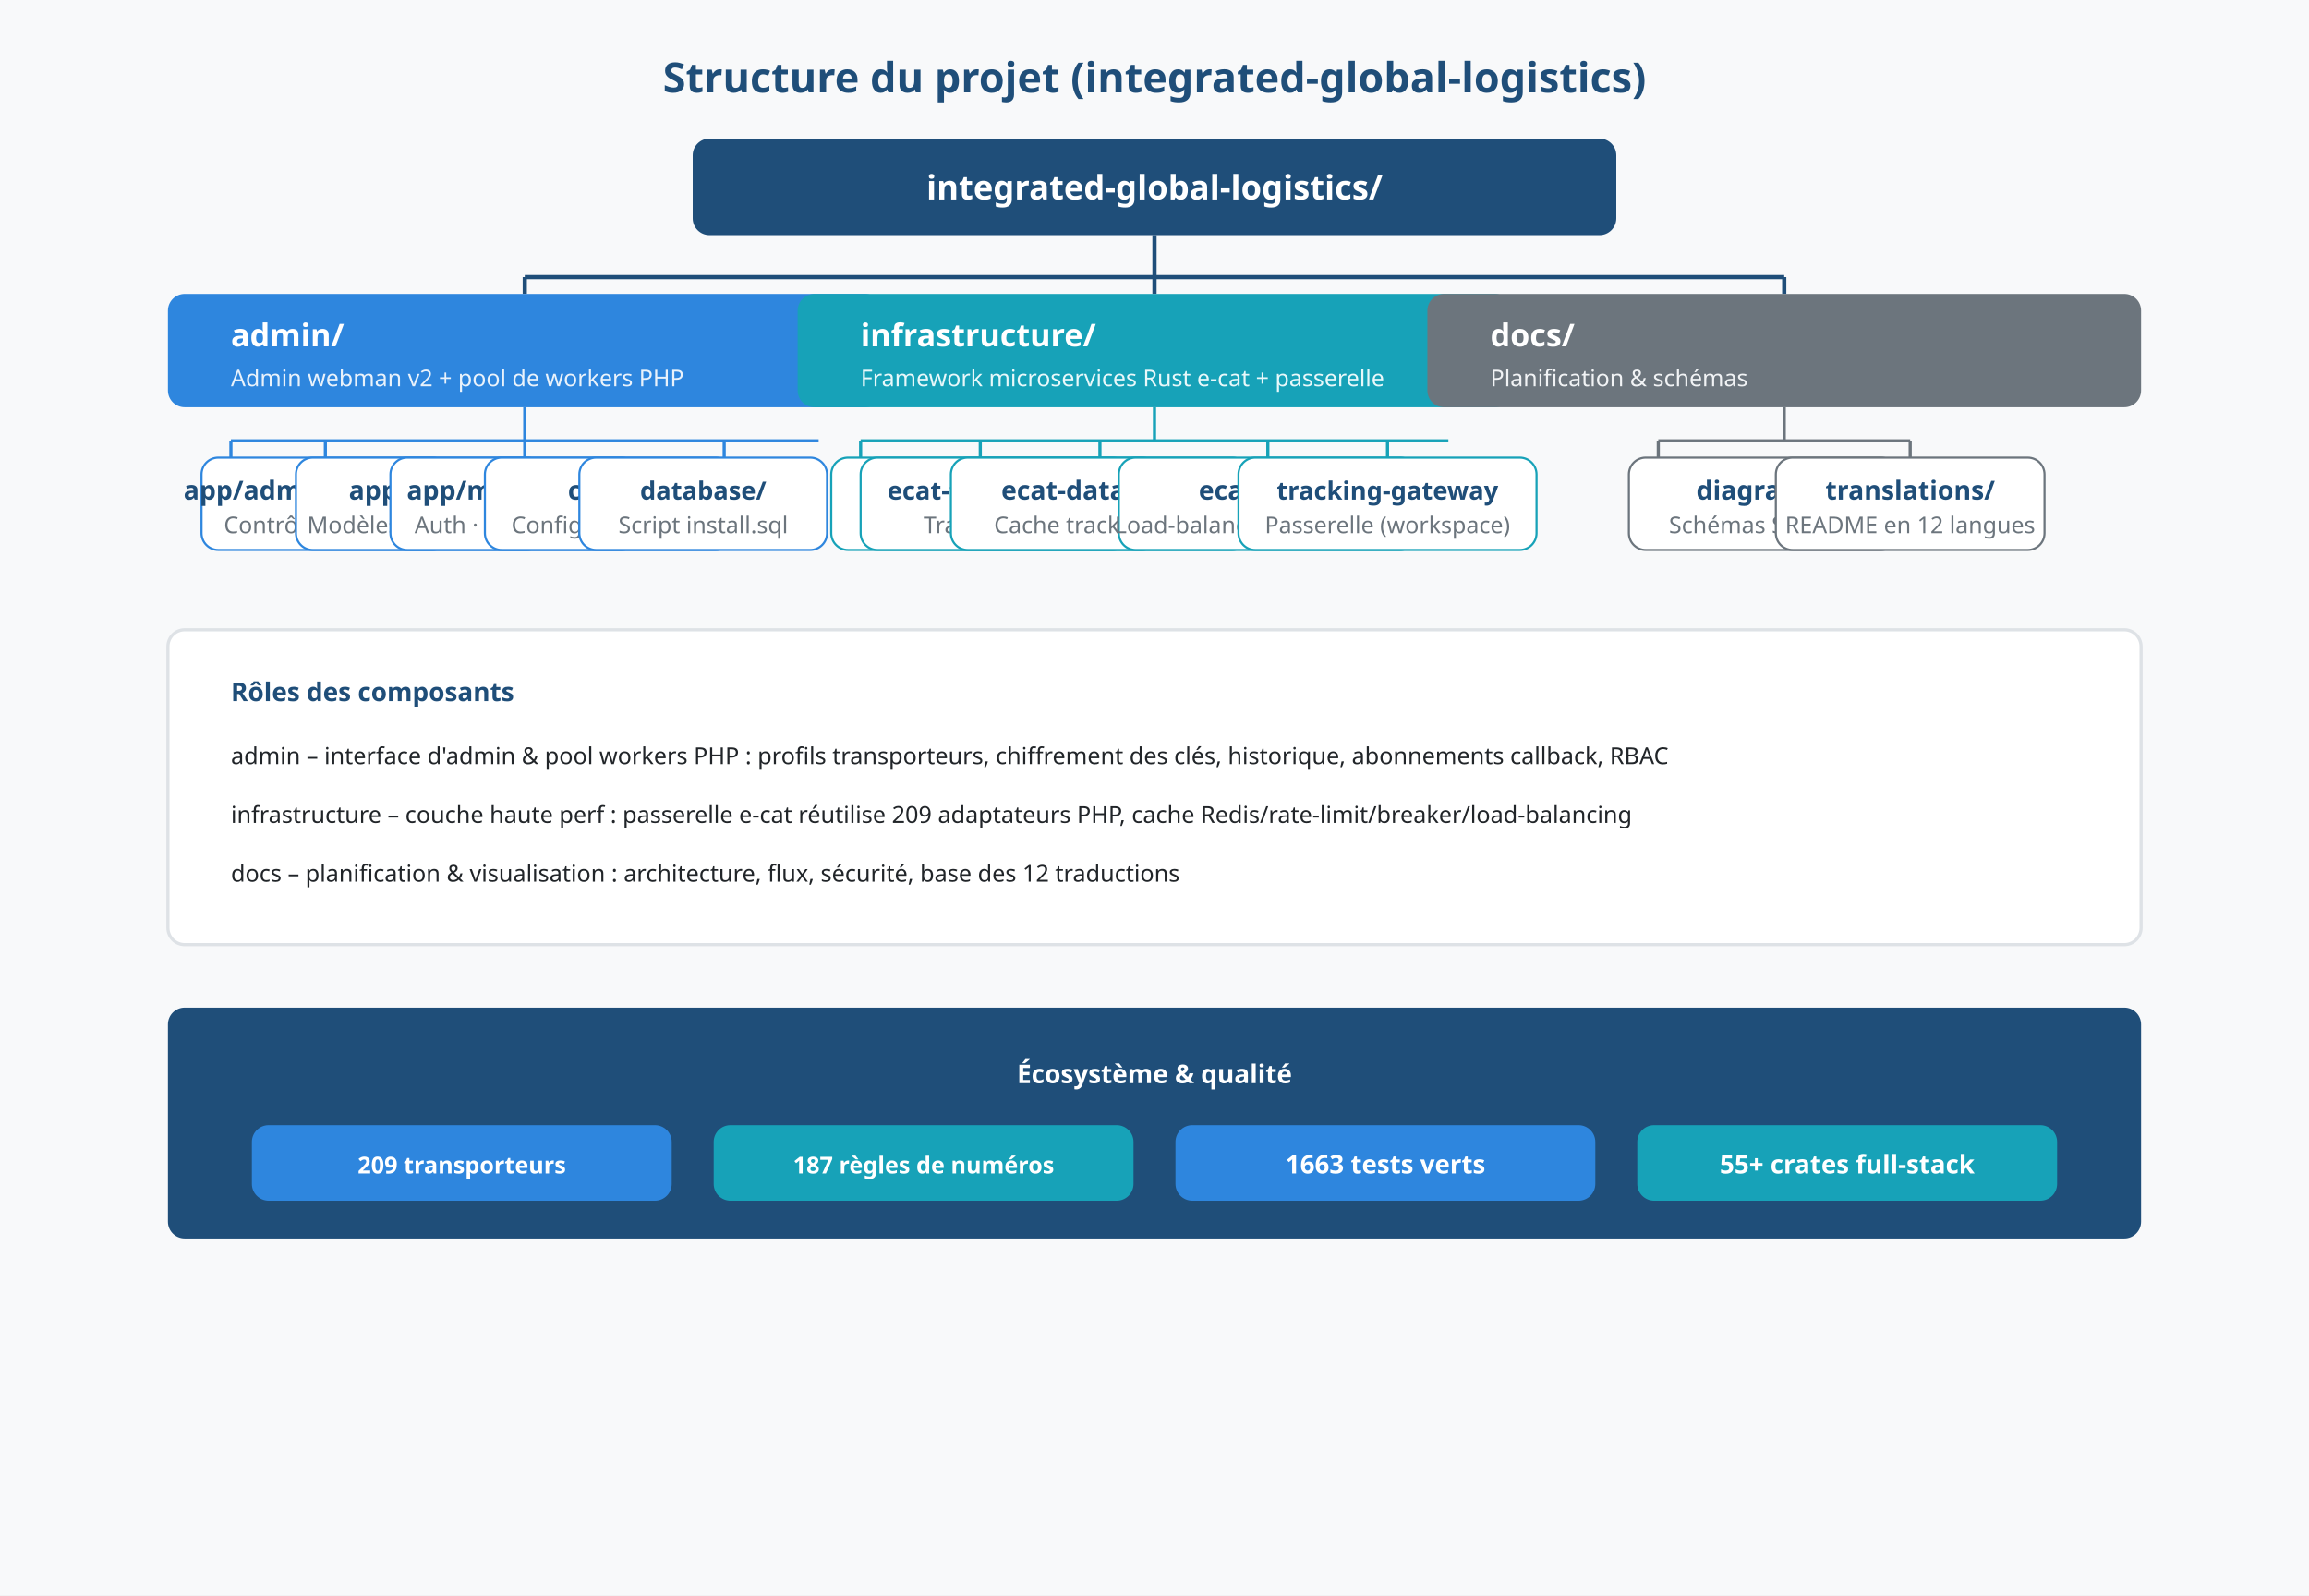
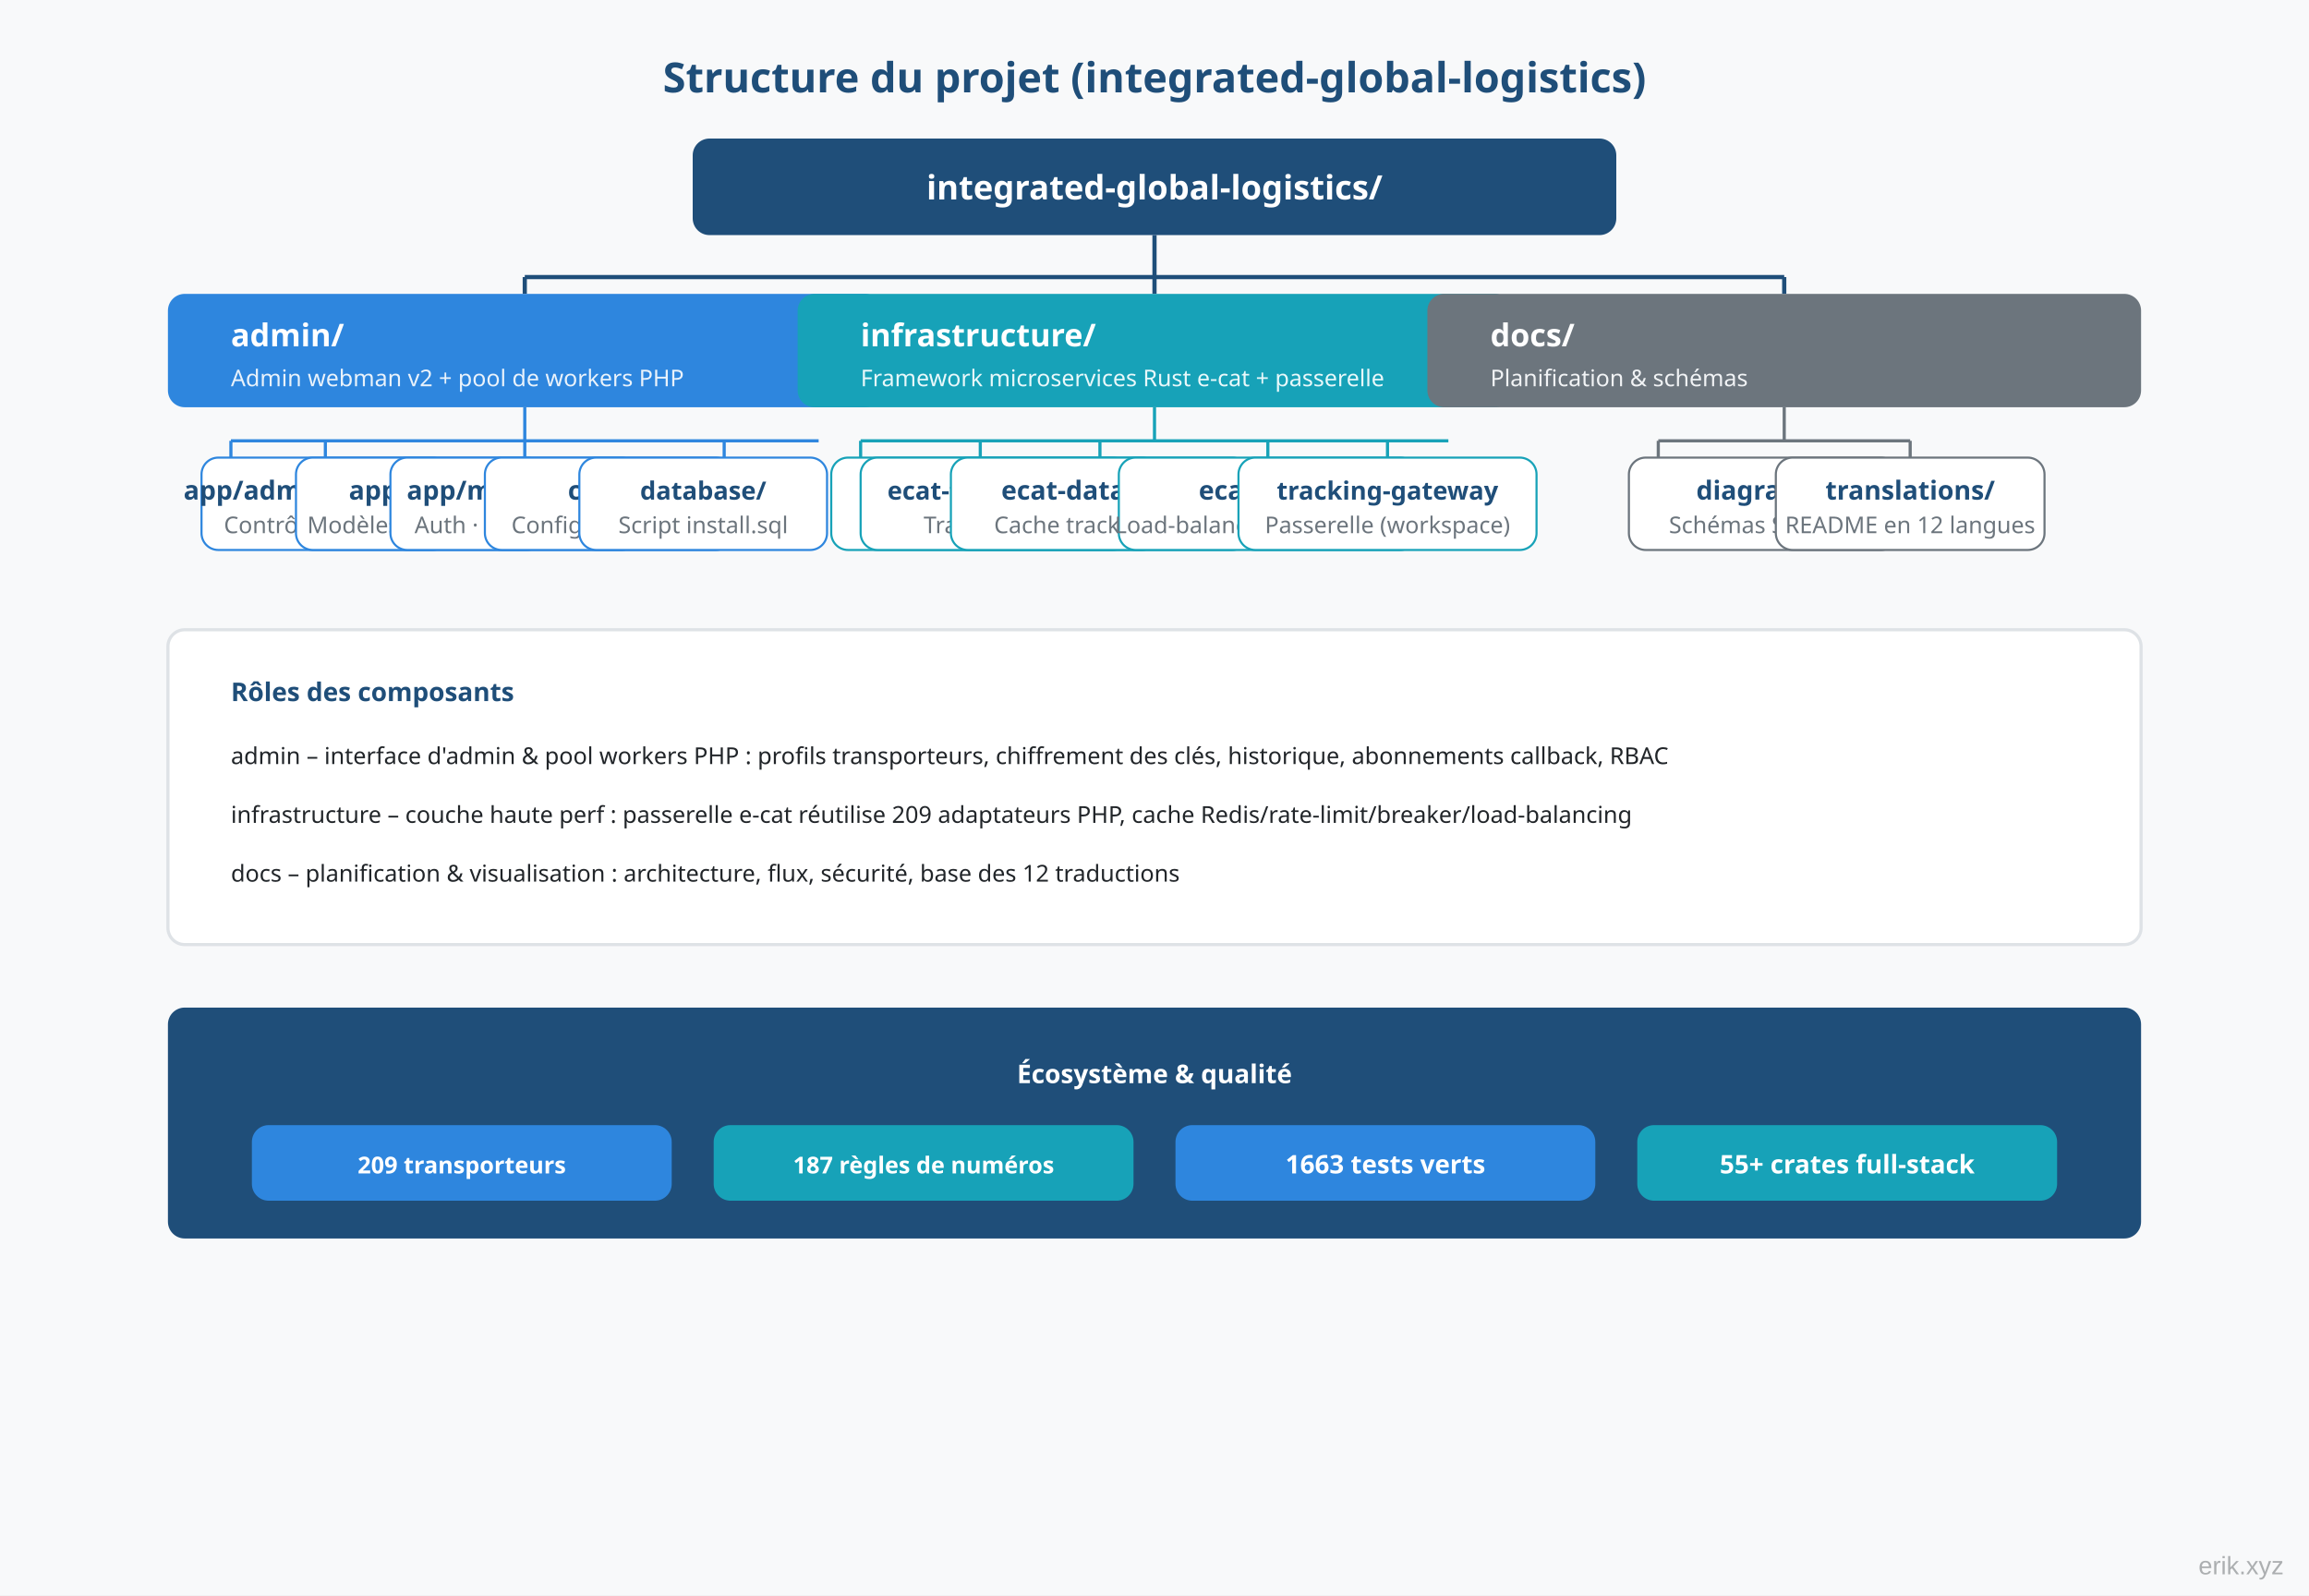
<svg xmlns="http://www.w3.org/2000/svg" viewBox="0 0 1100 760" font-family="'PingFang SC','Noto Sans SC','Microsoft YaHei',sans-serif">
  <defs>
    <marker id="arrow" viewBox="0 0 10 10" refX="9" refY="5" markerWidth="8" markerHeight="8" orient="auto-start-reverse">
      <path d="M0,0 L10,5 L0,10 z" fill="#1F4E79" />
    </marker>
  </defs>
  <rect x="0" y="0" width="1100" height="760" fill="#F8F9FA" />
  <text x="550" y="44" text-anchor="middle" font-size="19.8" font-weight="bold" fill="#1F4E79">Structure du projet (integrated-global-logistics)</text>
  <rect x="330" y="66" width="440" height="46" rx="8" fill="#1F4E79" />
  <text x="550" y="95" text-anchor="middle" font-size="16" font-weight="bold" fill="#FFFFFF">integrated-global-logistics/</text>
  <line x1="550" y1="112" x2="550" y2="132" stroke="#1F4E79" stroke-width="2" />
  <line x1="250" y1="132" x2="850" y2="132" stroke="#1F4E79" stroke-width="2" />
  <line x1="250" y1="132" x2="250" y2="140" stroke="#1F4E79" stroke-width="2" />
  <line x1="550" y1="132" x2="550" y2="140" stroke="#1F4E79" stroke-width="2" />
  <line x1="850" y1="132" x2="850" y2="140" stroke="#1F4E79" stroke-width="2" />
  <rect x="80" y="140" width="340" height="54" rx="8" fill="#2E86DE" />
  <text x="110" y="165" font-size="15" font-weight="bold" fill="#FFFFFF">admin/</text>
  <text x="110" y="184" font-size="11" fill="#E9F2FB">Admin webman v2 + pool de workers PHP</text>
  <line x1="250" y1="194" x2="250" y2="210" stroke="#2E86DE" stroke-width="1.5" />
  <line x1="110" y1="210" x2="390" y2="210" stroke="#2E86DE" stroke-width="1.5" />
  <line x1="110" y1="210" x2="110" y2="218" stroke="#2E86DE" stroke-width="1.5" />
  <line x1="155" y1="210" x2="155" y2="218" stroke="#2E86DE" stroke-width="1.5" />
  <line x1="250" y1="210" x2="250" y2="218" stroke="#2E86DE" stroke-width="1.5" />
  <line x1="345" y1="210" x2="345" y2="218" stroke="#2E86DE" stroke-width="1.5" />
  <rect x="96" y="218" width="118" height="44" rx="8" fill="#FFFFFF" stroke="#2E86DE" />
  <text x="155" y="238" text-anchor="middle" font-size="12.5" font-weight="bold" fill="#1F4E79">app/admin/controller</text>
  <text x="155" y="254" text-anchor="middle" font-size="11" fill="#6C757D">Contrôleurs admin</text>
  <rect x="141" y="218" width="118" height="44" rx="8" fill="#FFFFFF" stroke="#2E86DE" />
  <text x="200" y="238" text-anchor="middle" font-size="12.5" font-weight="bold" fill="#1F4E79">app/model</text>
  <text x="200" y="254" text-anchor="middle" font-size="11" fill="#6C757D">Modèles de données</text>
  <rect x="186" y="218" width="118" height="44" rx="8" fill="#FFFFFF" stroke="#2E86DE" />
  <text x="245" y="238" text-anchor="middle" font-size="12.5" font-weight="bold" fill="#1F4E79">app/middleware</text>
  <text x="245" y="254" text-anchor="middle" font-size="11" fill="#6C757D">Auth · Limit · Audit</text>
  <rect x="231" y="218" width="118" height="44" rx="8" fill="#FFFFFF" stroke="#2E86DE" />
  <text x="290" y="238" text-anchor="middle" font-size="12.5" font-weight="bold" fill="#1F4E79">config</text>
  <text x="290" y="254" text-anchor="middle" font-size="11" fill="#6C757D">Configuration (zh)</text>
  <rect x="276" y="218" width="118" height="44" rx="8" fill="#FFFFFF" stroke="#2E86DE" />
  <text x="335" y="238" text-anchor="middle" font-size="12" font-weight="bold" fill="#1F4E79">database/</text>
  <text x="335" y="254" text-anchor="middle" font-size="11" fill="#6C757D">Script install.sql</text>
  <rect x="380" y="140" width="340" height="54" rx="8" fill="#17A2B8" />
  <text x="410" y="165" font-size="15" font-weight="bold" fill="#FFFFFF">infrastructure/</text>
  <text x="410" y="184" font-size="11" fill="#E8F8FA">Framework microservices Rust e-cat + passerelle</text>
  <line x1="550" y1="194" x2="550" y2="210" stroke="#17A2B8" stroke-width="1.5" />
  <line x1="410" y1="210" x2="690" y2="210" stroke="#17A2B8" stroke-width="1.5" />
  <line x1="410" y1="210" x2="410" y2="218" stroke="#17A2B8" stroke-width="1.5" />
  <line x1="467" y1="210" x2="467" y2="218" stroke="#17A2B8" stroke-width="1.5" />
  <line x1="524" y1="210" x2="524" y2="218" stroke="#17A2B8" stroke-width="1.5" />
  <line x1="604" y1="210" x2="604" y2="218" stroke="#17A2B8" stroke-width="1.5" />
  <line x1="661" y1="210" x2="661" y2="218" stroke="#17A2B8" stroke-width="1.5" />
  <rect x="396" y="218" width="142" height="44" rx="8" fill="#FFFFFF" stroke="#17A2B8" />
  <text x="467" y="238" text-anchor="middle" font-size="12.5" font-weight="bold" fill="#1F4E79">ecat</text>
  <text x="467" y="254" text-anchor="middle" font-size="11" fill="#6C757D">Crate (squelette app)</text>
  <rect x="410" y="218" width="142" height="44" rx="8" fill="#FFFFFF" stroke="#17A2B8" />
  <text x="481" y="238" text-anchor="middle" font-size="12" font-weight="bold" fill="#1F4E79">ecat-transport-http</text>
  <text x="481" y="254" text-anchor="middle" font-size="11" fill="#6C757D">Transport axum</text>
  <rect x="453" y="218" width="142" height="44" rx="8" fill="#FFFFFF" stroke="#17A2B8" />
  <text x="524" y="238" text-anchor="middle" font-size="12.5" font-weight="bold" fill="#1F4E79">ecat-data-redis</text>
  <text x="524" y="254" text-anchor="middle" font-size="11" fill="#6C757D">Cache tracking + RL</text>
  <rect x="533" y="218" width="142" height="44" rx="8" fill="#FFFFFF" stroke="#17A2B8" />
  <text x="604" y="238" text-anchor="middle" font-size="12.5" font-weight="bold" fill="#1F4E79">ecat-client</text>
  <text x="604" y="254" text-anchor="middle" font-size="11" fill="#6C757D">Load-balancing RoundRobin</text>
  <rect x="590" y="218" width="142" height="44" rx="8" fill="#FFFFFF" stroke="#17A2B8" />
  <text x="661" y="238" text-anchor="middle" font-size="12" font-weight="bold" fill="#1F4E79">tracking-gateway</text>
  <text x="661" y="254" text-anchor="middle" font-size="11" fill="#6C757D">Passerelle (workspace)</text>
  <rect x="680" y="140" width="340" height="54" rx="8" fill="#6C757D" />
  <text x="710" y="165" font-size="15" font-weight="bold" fill="#FFFFFF">docs/</text>
  <text x="710" y="184" font-size="11" fill="#F1F3F5">Planification &amp; schémas</text>
  <line x1="850" y1="194" x2="850" y2="210" stroke="#6C757D" stroke-width="1.5" />
  <line x1="790" y1="210" x2="910" y2="210" stroke="#6C757D" stroke-width="1.5" />
  <line x1="790" y1="210" x2="790" y2="218" stroke="#6C757D" stroke-width="1.5" />
  <line x1="910" y1="210" x2="910" y2="218" stroke="#6C757D" stroke-width="1.5" />
  <rect x="776" y="218" width="128" height="44" rx="8" fill="#FFFFFF" stroke="#6C757D" />
  <text x="840" y="238" text-anchor="middle" font-size="12.5" font-weight="bold" fill="#1F4E79">diagrams/</text>
  <text x="840" y="254" text-anchor="middle" font-size="11" fill="#6C757D">Schémas SVG (ici)</text>
  <rect x="846" y="218" width="128" height="44" rx="8" fill="#FFFFFF" stroke="#6C757D" />
  <text x="910" y="238" text-anchor="middle" font-size="12.5" font-weight="bold" fill="#1F4E79">translations/</text>
  <text x="910" y="254" text-anchor="middle" font-size="11" fill="#6C757D">README en 12 langues</text>
  <rect x="80" y="300" width="940" height="150" rx="8" fill="#FFFFFF" stroke="#DEE2E6" stroke-width="1.5" />
  <text x="110" y="334" font-size="12.3" font-weight="bold" fill="#1F4E79">Rôles des composants</text>
  <text x="110" y="364" font-size="11.1" fill="#212529">admin – interface d'admin &amp; pool workers PHP : profils transporteurs, chiffrement des clés, historique, abonnements callback, RBAC</text>
  <text x="110" y="392" font-size="11.1" fill="#212529">infrastructure – couche haute perf : passerelle e-cat réutilise 209 adaptateurs PHP, cache Redis/rate-limit/breaker/load-balancing</text>
  <text x="110" y="420" font-size="11.1" fill="#212529">docs – planification &amp; visualisation : architecture, flux, sécurité, base des 12 traductions</text>
  <rect x="80" y="480" width="940" height="110" rx="8" fill="#1F4E79" />
  <text x="550" y="516" text-anchor="middle" font-size="12.3" font-weight="bold" fill="#FFFFFF">Écosystème &amp; qualité</text>
  <g font-size="13" fill="#FFFFFF" text-anchor="middle">
    <rect x="120" y="536" width="200" height="36" rx="8" fill="#2E86DE" />
    <text x="220" y="559" font-size="11.1" font-weight="bold">209 transporteurs</text>
    <rect x="340" y="536" width="200" height="36" rx="8" fill="#17A2B8" />
    <text x="440" y="559" font-size="11.1" font-weight="bold">187 règles de numéros</text>
    <rect x="560" y="536" width="200" height="36" rx="8" fill="#2E86DE" />
    <text x="660" y="559" font-size="12.2" font-weight="bold">1663 tests verts</text>
    <rect x="780" y="536" width="200" height="36" rx="8" fill="#17A2B8" />
    <text x="880" y="559" font-size="12.2" font-weight="bold">55+ crates full-stack</text>
  </g>
+   <text x="1088" y="750" fill="rgba(33,37,41,0.35)" font-size="12" font-family="Arial, sans-serif" text-anchor="end">erik.xyz</text>
</svg>
